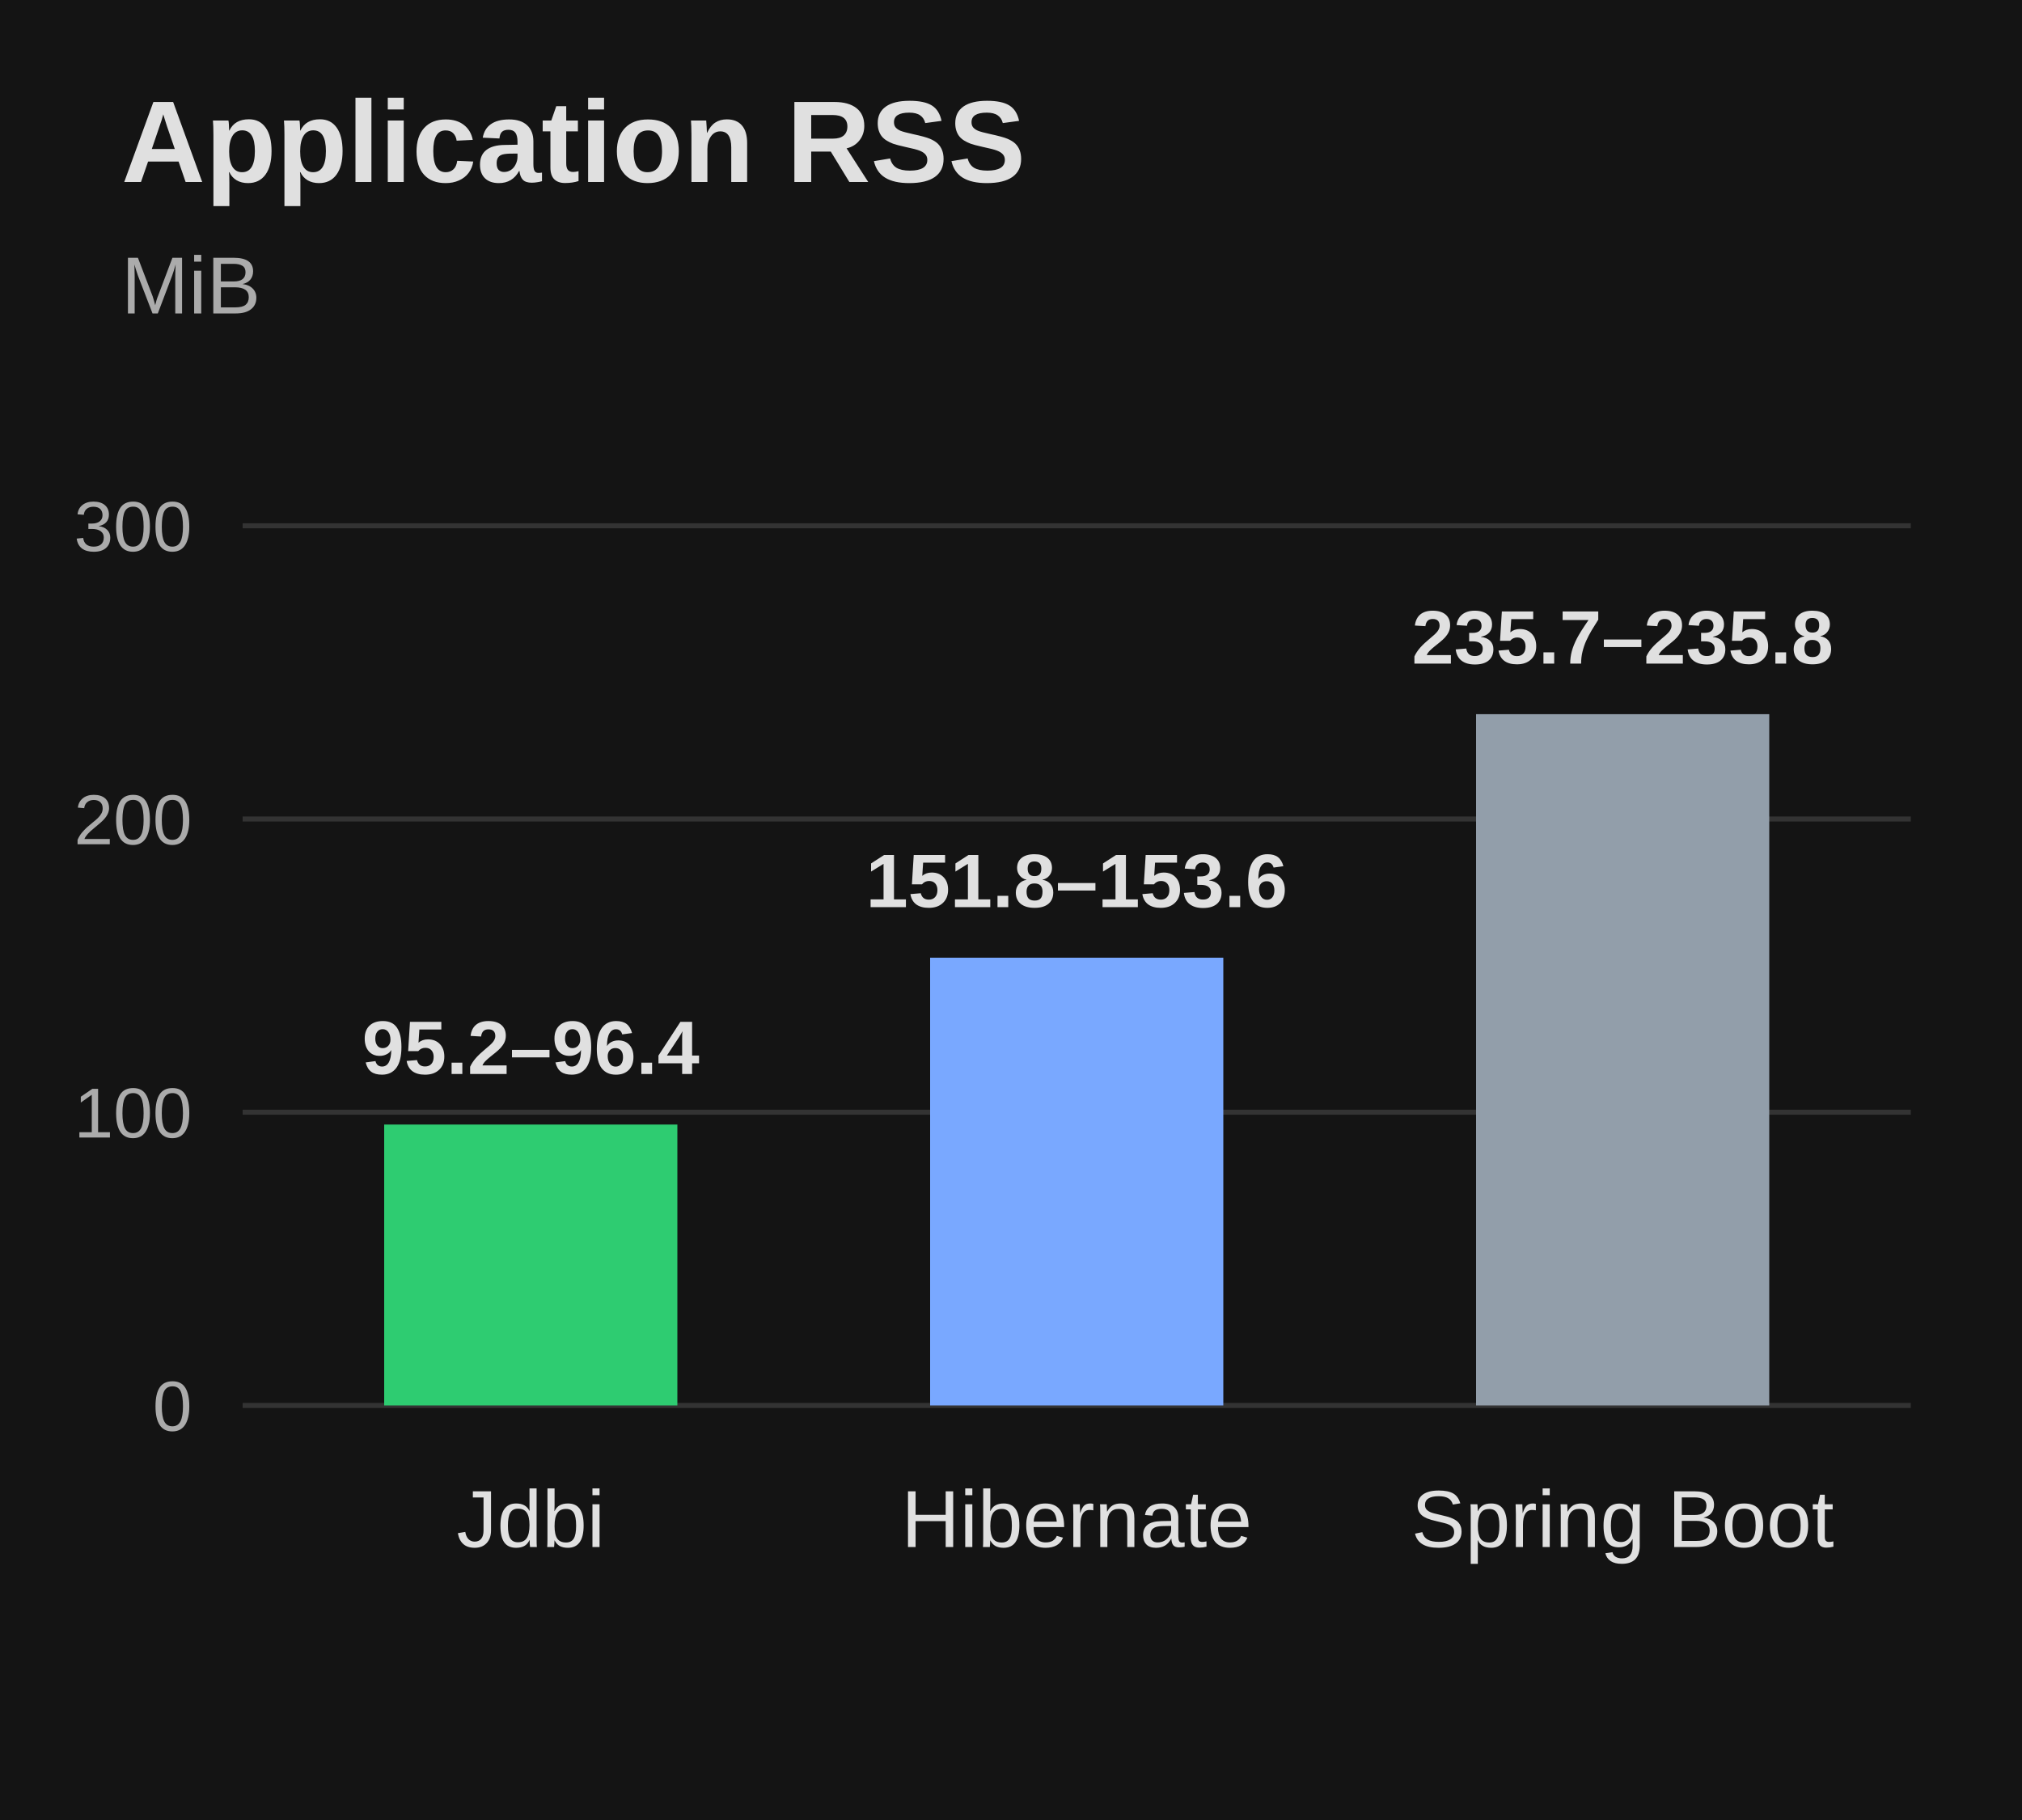
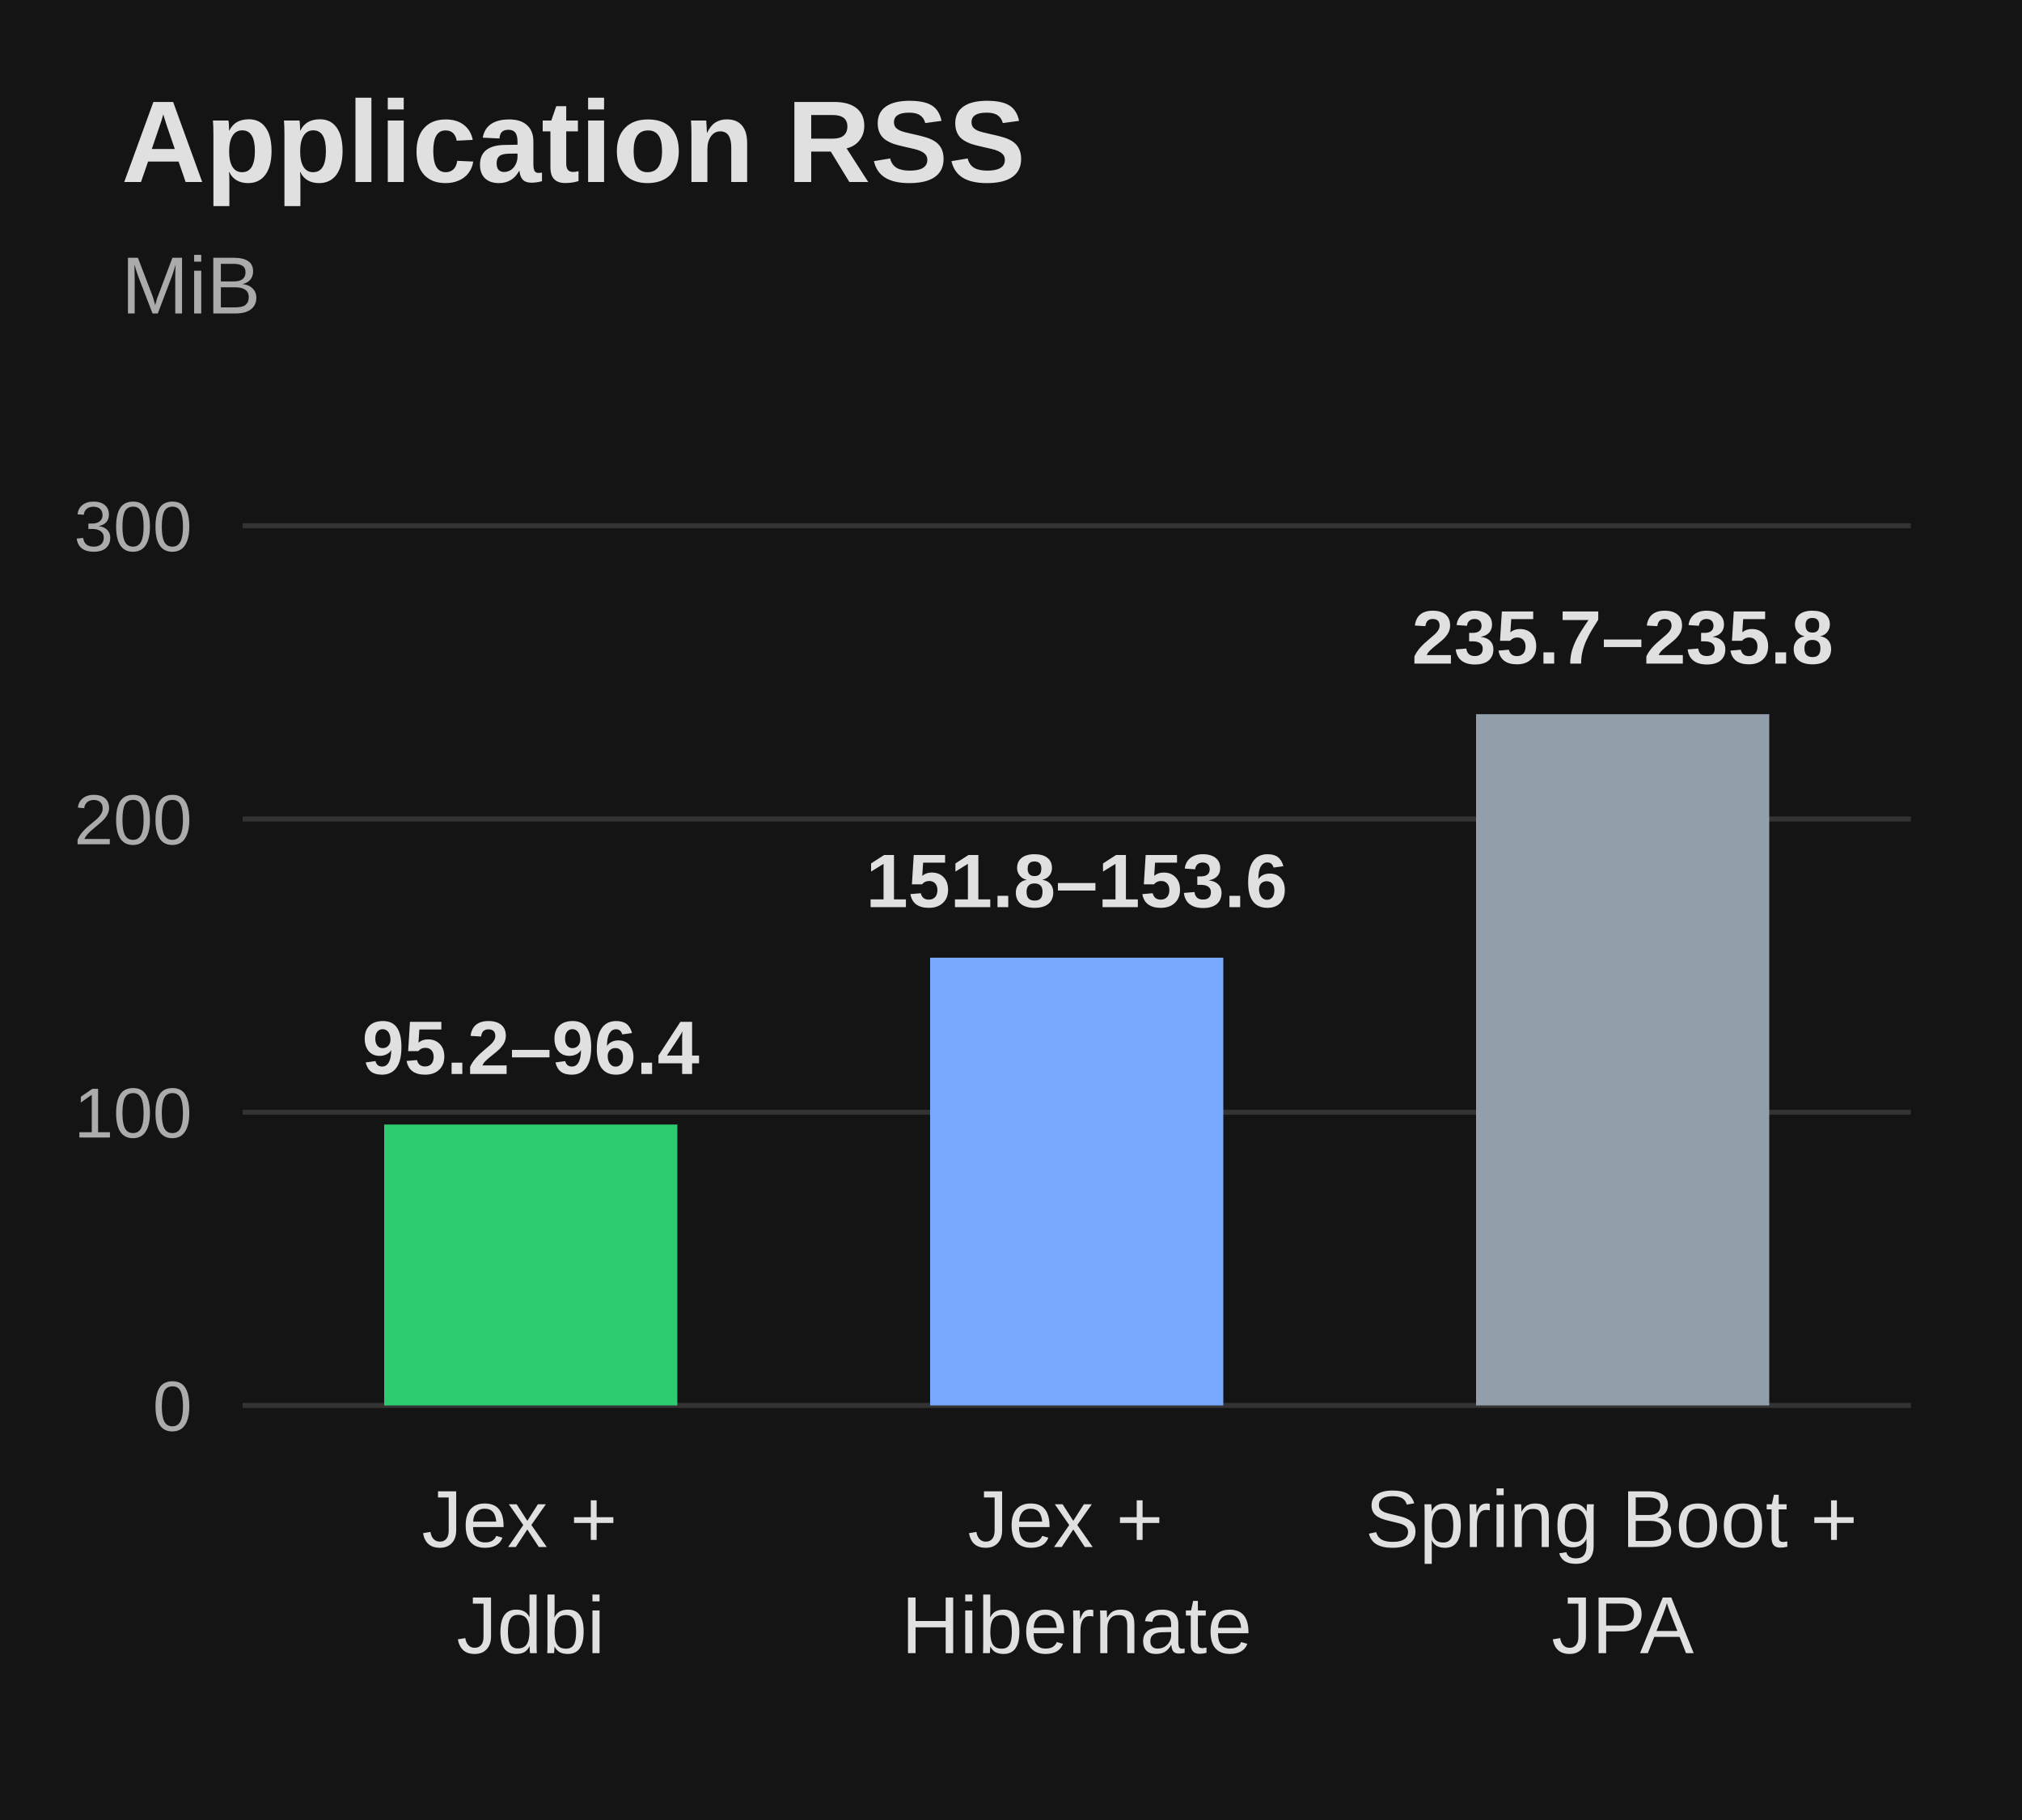
<svg xmlns="http://www.w3.org/2000/svg" width="400" height="360" viewBox="0 0 400 360" role="img" aria-labelledby="title desc">
  <rect width="400" height="360" fill="#141414" />
  <g font-family="Arial, Helvetica, sans-serif">
    <text x="24" y="36" fill="#e0e0e0" font-size="23" font-weight="700">Application RSS</text>
    <text x="24" y="62" fill="#ababab" font-size="16">MiB</text>
    <line x1="48" y1="278.0" x2="378" y2="278.0" stroke="#333333" />
    <text x="38" y="283.0" text-anchor="end" fill="#ababab" font-size="14">0</text>
    <line x1="48" y1="220.0" x2="378" y2="220.0" stroke="#333333" />
    <text x="38" y="225.0" text-anchor="end" fill="#ababab" font-size="14">100</text>
    <line x1="48" y1="162.0" x2="378" y2="162.0" stroke="#333333" />
    <text x="38" y="167.0" text-anchor="end" fill="#ababab" font-size="14">200</text>
    <line x1="48" y1="104.0" x2="378" y2="104.0" stroke="#333333" />
    <text x="38" y="109.0" text-anchor="end" fill="#ababab" font-size="14">300</text>
    <rect x="76" y="222.436" width="58" height="55.564" fill="#2ecc71" />
    <text x="105" y="212.436" text-anchor="middle" fill="#e0e0e0" font-size="15" font-weight="700">95.2–96.4</text>
-     <text x="105" y="306" text-anchor="middle" fill="#e0e0e0" font-size="16">Jdbi</text>
+     <text x="105" y="306" text-anchor="middle" fill="#e0e0e0" font-size="16">
+       <tspan x="105" dy="0">Jex +</tspan>
+       <tspan x="105" dy="21">Jdbi</tspan>
+     </text>
    <rect x="184" y="189.434" width="58" height="88.566" fill="#79a8ff" />
    <text x="213" y="179.434" text-anchor="middle" fill="#e0e0e0" font-size="15" font-weight="700">151.8–153.6</text>
-     <text x="213" y="306" text-anchor="middle" fill="#e0e0e0" font-size="16">Hibernate</text>
+     <text x="213" y="306" text-anchor="middle" fill="#e0e0e0" font-size="16">
+       <tspan x="213" dy="0">Jex +</tspan>
+       <tspan x="213" dy="21">Hibernate</tspan>
+     </text>
    <rect x="292" y="141.265" width="58" height="136.735" fill="#929eaa" />
    <text x="321" y="131.265" text-anchor="middle" fill="#e0e0e0" font-size="15" font-weight="700">235.7–235.8</text>
-     <text x="321" y="306" text-anchor="middle" fill="#e0e0e0" font-size="16">Spring Boot</text>
+     <text x="321" y="306" text-anchor="middle" fill="#e0e0e0" font-size="16">
+       <tspan x="321" dy="0">Spring Boot +</tspan>
+       <tspan x="321" dy="21">JPA</tspan>
+     </text>
  </g>
</svg>
